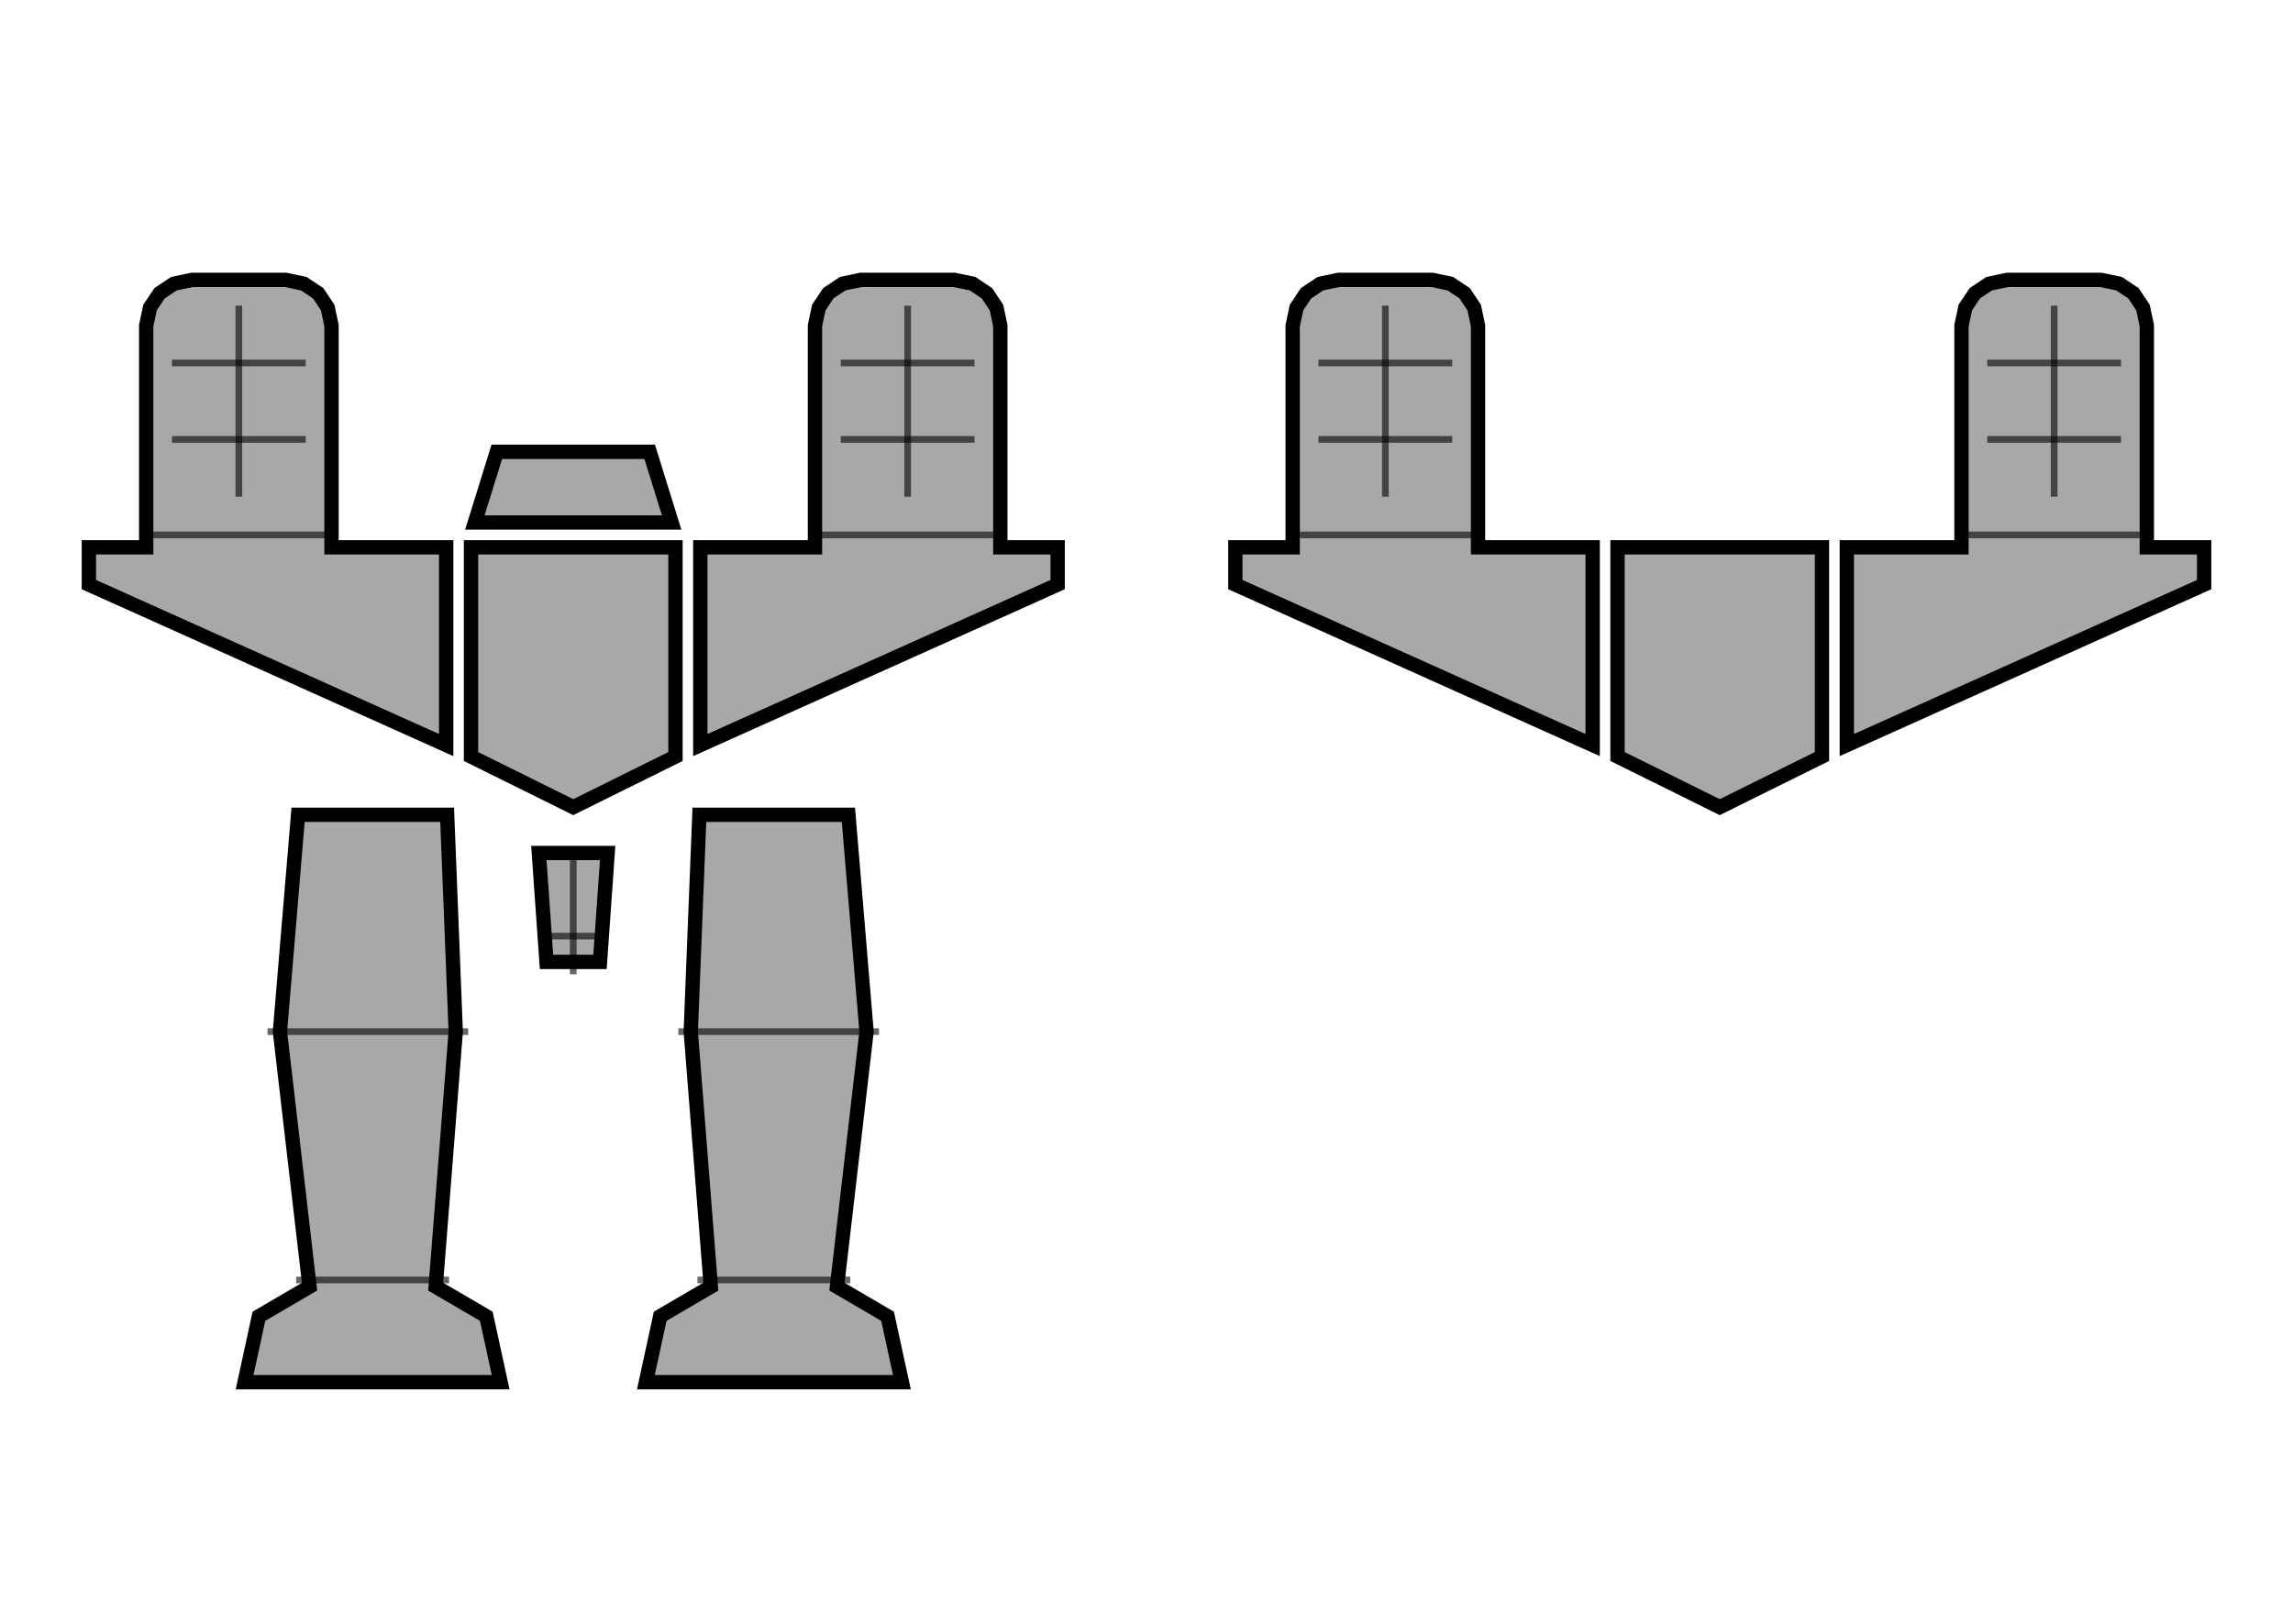
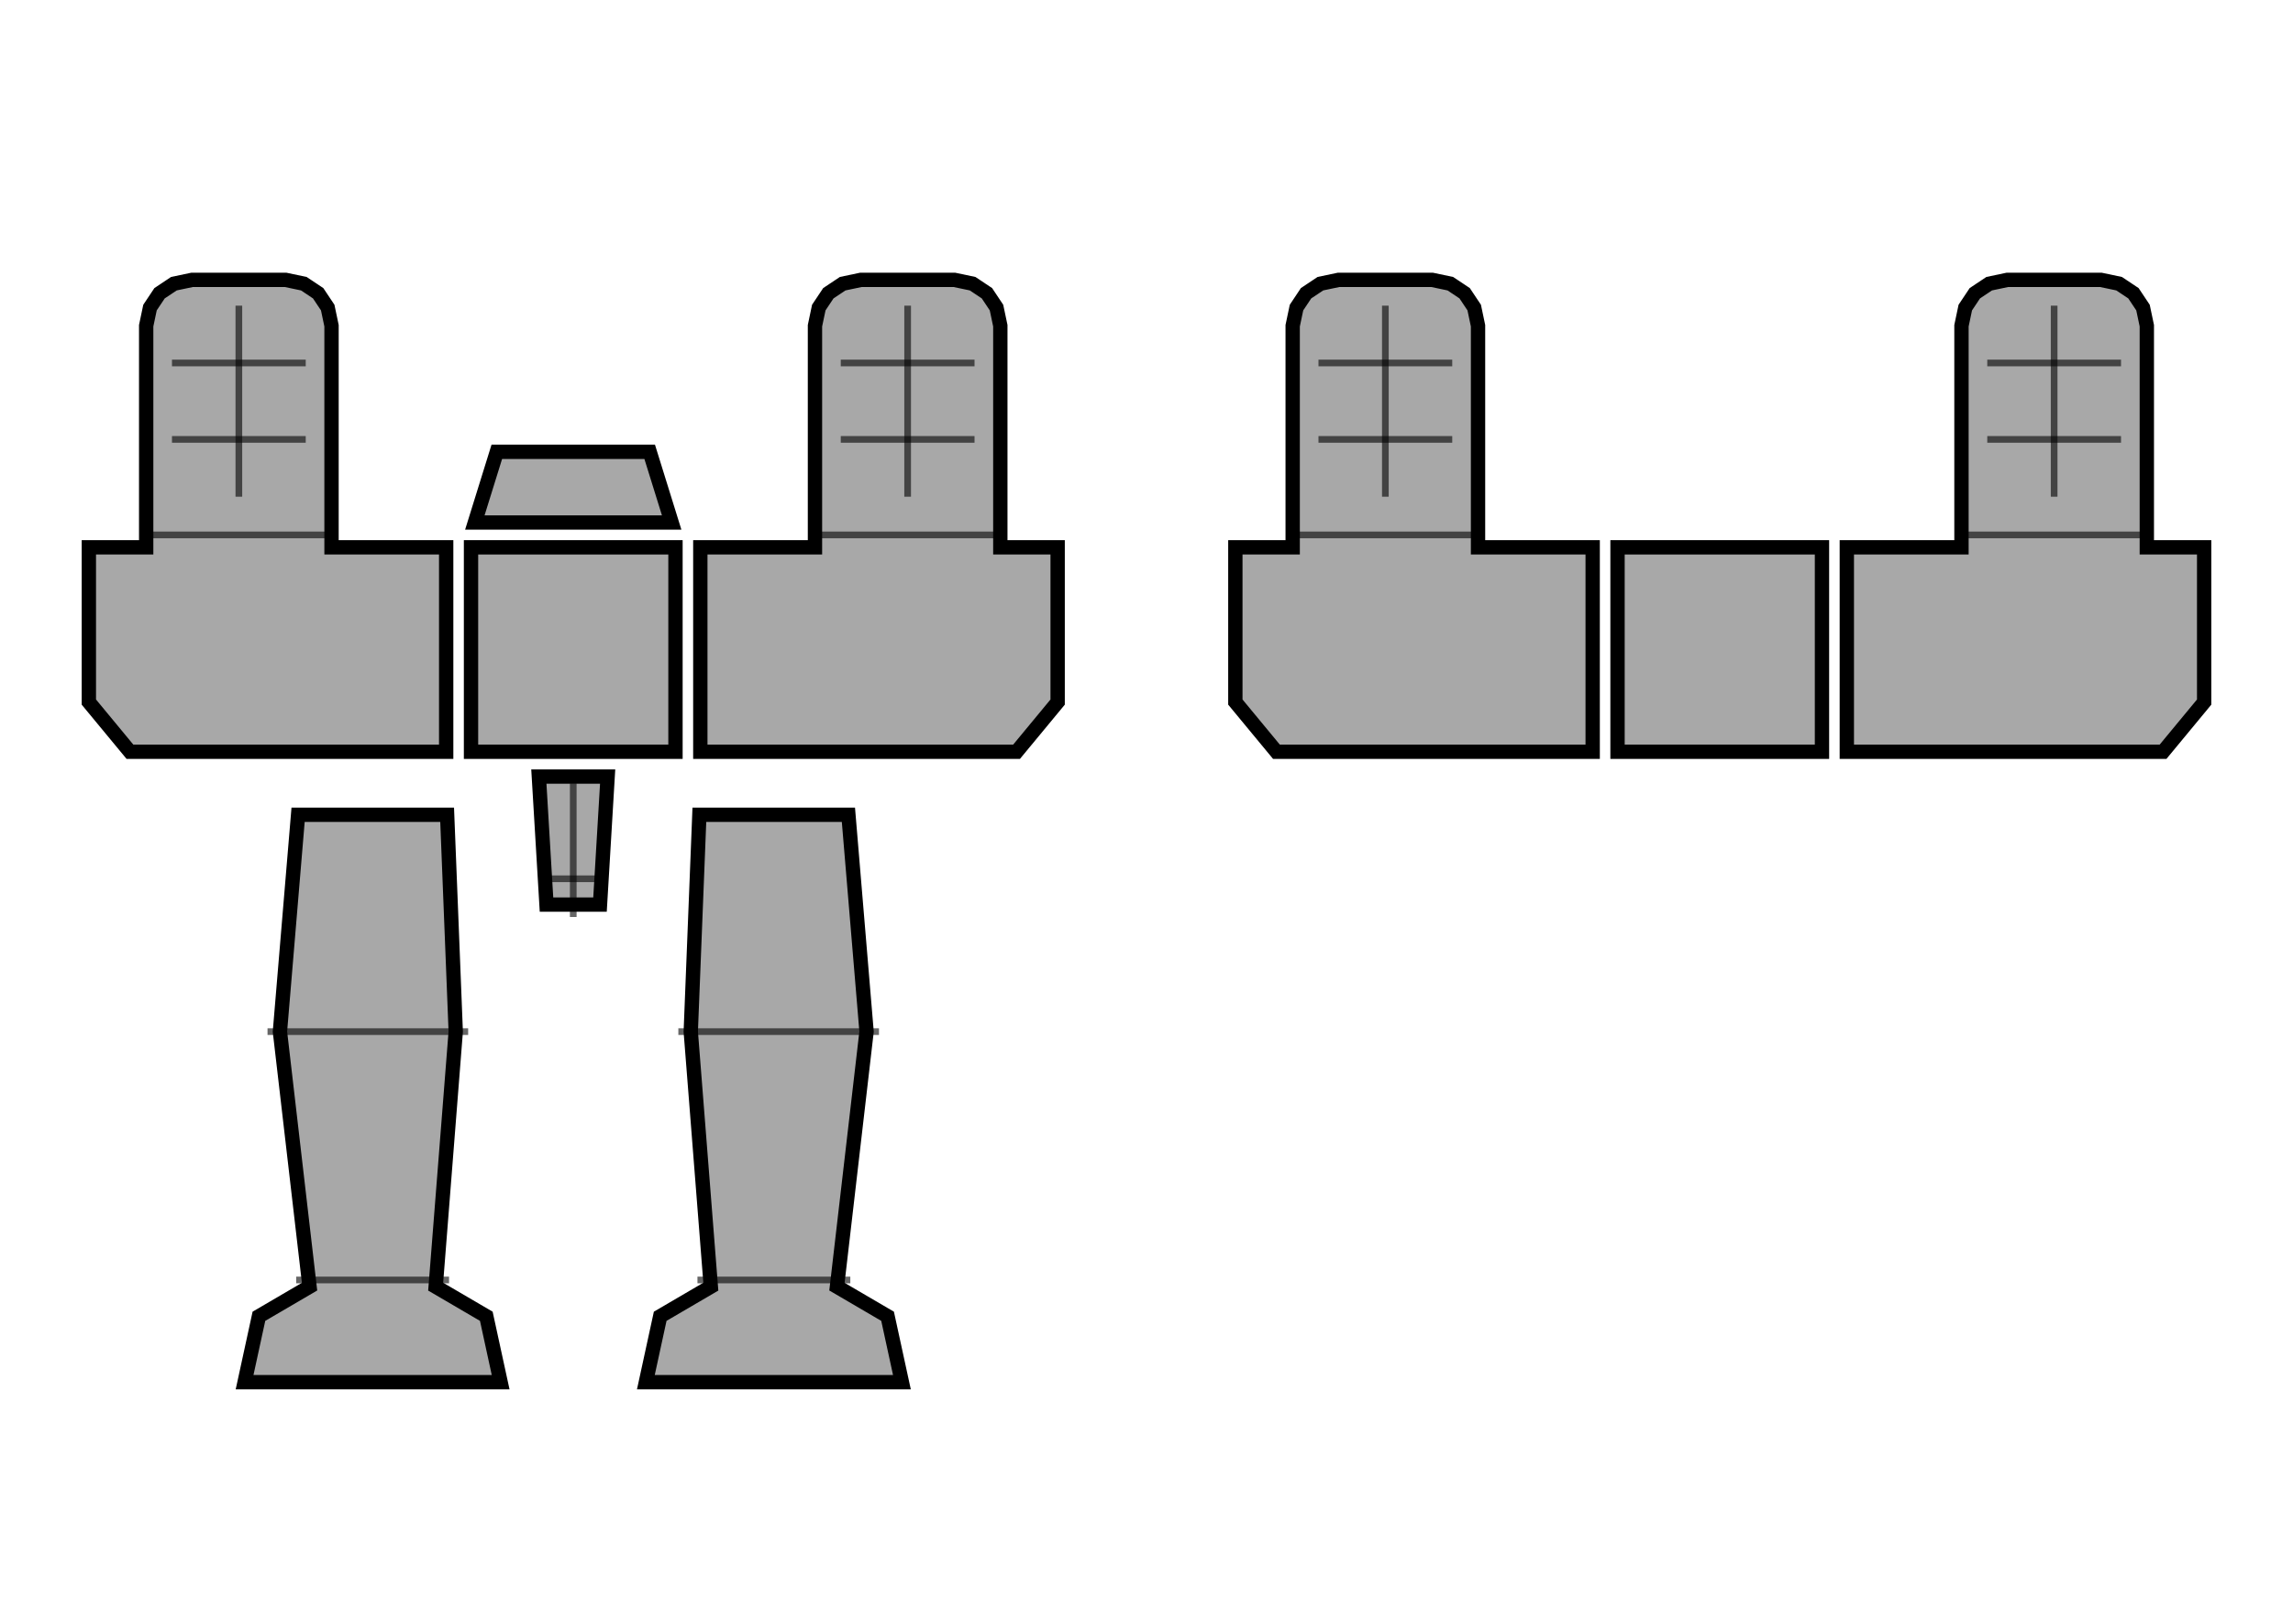
<svg xmlns="http://www.w3.org/2000/svg" viewBox="0 0 240 170">
  <g fill="none" stroke="#dbe5df" stroke-opacity=".22" stroke-width="1" stroke-linejoin="miter">
-     <polygon points="49.3,57.3 70.7,57.3 70.7,79.2 60.0,84.5 49.3,79.2" />
+     <polygon points="49.3,57.3 70.7,57.3 70.7,78.7 49.3,78.7" />
  </g>
  <g id="part-TORSO" fill="currentColor" fill-opacity=".34" stroke="currentColor" stroke-width="1.5" stroke-linejoin="miter">
-     <polygon points="49.3,57.3 70.7,57.3 70.7,79.2 60.0,84.5 49.3,79.2" />
+     <polygon points="49.3,57.3 70.7,57.3 70.7,78.7 49.3,78.7" />
  </g>
  <g fill="none" stroke="#dbe5df" stroke-opacity=".22" stroke-width="1" stroke-linejoin="miter">
-     <polygon points="46.7,78.0 9.3,61.2 9.3,57.3 15.3,57.3 15.3,34.1 15.7,32.2 16.7,30.7 18.2,29.7 20.1,29.3 29.9,29.3 31.8,29.7 33.3,30.7 34.3,32.2 34.7,34.1 34.7,57.3 46.7,57.3" />
-     <polygon points="193.3,57.3 205.3,57.3 205.3,34.1 205.7,32.2 206.7,30.7 208.2,29.7 210.1,29.3 219.9,29.3 221.8,29.7 223.3,30.7 224.3,32.2 224.7,34.1 224.7,57.3 230.7,57.3 230.7,61.2 193.3,78.0" />
+     <polygon points="46.7,78.7 13.6,78.7 9.3,73.5 9.3,57.3 15.3,57.3 15.3,34.1 15.7,32.2 16.7,30.7 18.2,29.7 20.1,29.3 29.9,29.3 31.8,29.7 33.3,30.7 34.3,32.2 34.7,34.1 34.7,57.3 46.7,57.3" />
+     <polygon points="193.3,57.3 205.3,57.3 205.3,34.1 205.7,32.2 206.7,30.7 208.2,29.7 210.1,29.3 219.9,29.3 221.8,29.7 223.3,30.7 224.3,32.2 224.7,34.1 224.7,57.3 230.7,57.3 230.7,73.5 226.4,78.7 193.3,78.7" />
  </g>
  <g id="part-RIGHT_SHOULDER" fill="currentColor" fill-opacity=".34" stroke="currentColor" stroke-width="1.5" stroke-linejoin="miter">
-     <polygon points="46.7,78.0 9.3,61.2 9.3,57.3 15.3,57.3 15.3,34.1 15.7,32.2 16.7,30.7 18.2,29.7 20.1,29.3 29.9,29.3 31.8,29.7 33.3,30.7 34.3,32.2 34.7,34.1 34.7,57.3 46.7,57.3" />
-     <polygon points="193.3,57.3 205.3,57.3 205.3,34.1 205.7,32.2 206.7,30.7 208.2,29.7 210.1,29.3 219.9,29.3 221.8,29.7 223.3,30.7 224.3,32.2 224.7,34.1 224.7,57.3 230.7,57.3 230.7,61.2 193.3,78.0" />
+     <polygon points="46.7,78.7 13.6,78.7 9.3,73.5 9.3,57.3 15.3,57.3 15.3,34.1 15.7,32.2 16.7,30.7 18.2,29.7 20.1,29.3 29.9,29.3 31.8,29.7 33.3,30.7 34.3,32.2 34.7,34.1 34.7,57.3 46.7,57.3" />
+     <polygon points="193.3,57.3 205.3,57.3 205.3,34.1 205.7,32.2 206.7,30.7 208.2,29.7 210.1,29.3 219.9,29.3 221.8,29.7 223.3,30.7 224.3,32.2 224.7,34.1 224.7,57.3 230.7,57.3 230.7,73.5 226.4,78.7 193.3,78.7" />
    <g fill="none" stroke-opacity=".6" stroke-width=".7" stroke-linecap="butt">
      <line x1="15.5" y1="56.0" x2="34.5" y2="56.0" />
      <line x1="25.0" y1="32.0" x2="25.0" y2="52.0" />
      <line x1="18.0" y1="38.0" x2="32.0" y2="38.0" />
      <line x1="18.0" y1="46.0" x2="32.0" y2="46.0" />
      <line x1="224.5" y1="56.0" x2="205.5" y2="56.0" />
      <line x1="215.0" y1="32.0" x2="215.0" y2="52.0" />
      <line x1="222.0" y1="38.0" x2="208.0" y2="38.0" />
      <line x1="222.0" y1="46.0" x2="208.0" y2="46.0" />
    </g>
  </g>
  <g fill="none" stroke="#dbe5df" stroke-opacity=".22" stroke-width="1" stroke-linejoin="miter">
-     <polygon points="73.3,57.3 85.3,57.3 85.3,34.1 85.7,32.2 86.7,30.7 88.2,29.7 90.1,29.3 99.9,29.3 101.8,29.7 103.3,30.7 104.3,32.2 104.7,34.1 104.7,57.3 110.7,57.3 110.7,61.2 73.3,78.0" />
-     <polygon points="166.7,78.0 129.3,61.2 129.3,57.3 135.3,57.3 135.3,34.1 135.7,32.2 136.7,30.7 138.2,29.7 140.1,29.3 149.9,29.3 151.8,29.7 153.3,30.7 154.3,32.2 154.7,34.1 154.7,57.3 166.7,57.3" />
+     <polygon points="73.3,57.3 85.3,57.3 85.3,34.1 85.7,32.2 86.7,30.7 88.2,29.7 90.1,29.3 99.9,29.3 101.8,29.7 103.3,30.7 104.3,32.2 104.7,34.1 104.7,57.3 110.7,57.3 110.7,73.5 106.4,78.7 73.3,78.7" />
+     <polygon points="166.7,78.7 133.6,78.7 129.3,73.5 129.3,57.3 135.3,57.3 135.3,34.1 135.7,32.2 136.7,30.7 138.2,29.7 140.1,29.3 149.9,29.3 151.8,29.7 153.3,30.7 154.3,32.2 154.7,34.1 154.7,57.3 166.7,57.3" />
  </g>
  <g id="part-LEFT_SHOULDER" fill="currentColor" fill-opacity=".34" stroke="currentColor" stroke-width="1.5" stroke-linejoin="miter">
-     <polygon points="73.3,57.3 85.3,57.3 85.3,34.1 85.7,32.2 86.7,30.7 88.2,29.7 90.1,29.3 99.9,29.3 101.8,29.7 103.3,30.7 104.3,32.2 104.7,34.1 104.7,57.3 110.7,57.3 110.7,61.2 73.3,78.0" />
-     <polygon points="166.7,78.0 129.3,61.2 129.3,57.3 135.3,57.3 135.3,34.1 135.7,32.2 136.7,30.7 138.2,29.7 140.1,29.3 149.9,29.3 151.8,29.7 153.3,30.7 154.3,32.2 154.7,34.1 154.7,57.3 166.7,57.3" />
+     <polygon points="73.3,57.3 85.3,57.3 85.3,34.1 85.7,32.2 86.7,30.7 88.2,29.7 90.1,29.3 99.9,29.3 101.8,29.7 103.3,30.7 104.3,32.2 104.7,34.1 104.7,57.3 110.7,57.3 110.7,73.5 106.4,78.7 73.3,78.7" />
+     <polygon points="166.7,78.7 133.6,78.7 129.3,73.5 129.3,57.3 135.3,57.3 135.3,34.1 135.7,32.2 136.7,30.7 138.2,29.7 140.1,29.3 149.9,29.3 151.8,29.7 153.3,30.7 154.3,32.2 154.7,34.1 154.7,57.3 166.7,57.3" />
    <g fill="none" stroke-opacity=".6" stroke-width=".7" stroke-linecap="butt">
      <line x1="104.5" y1="56.0" x2="85.5" y2="56.0" />
      <line x1="95.0" y1="32.0" x2="95.0" y2="52.0" />
      <line x1="102.0" y1="38.0" x2="88.0" y2="38.0" />
      <line x1="102.0" y1="46.0" x2="88.0" y2="46.0" />
      <line x1="135.5" y1="56.0" x2="154.5" y2="56.0" />
      <line x1="145.0" y1="32.0" x2="145.0" y2="52.0" />
      <line x1="138.0" y1="38.0" x2="152.0" y2="38.0" />
      <line x1="138.0" y1="46.0" x2="152.0" y2="46.0" />
    </g>
  </g>
  <g fill="none" stroke="#dbe5df" stroke-opacity=".22" stroke-width="1" stroke-linejoin="miter">
    <polygon points="52.0,47.3 68.0,47.3 70.3,54.7 49.7,54.7" />
  </g>
  <g id="part-HEAD" fill="currentColor" fill-opacity=".34" stroke="currentColor" stroke-width="1.5" stroke-linejoin="miter">
    <polygon points="52.0,47.3 68.0,47.3 70.3,54.7 49.7,54.7" />
  </g>
  <g fill="none" stroke="#dbe5df" stroke-opacity=".22" stroke-width="1" stroke-linejoin="miter">
-     <polygon points="56.4,89.3 63.6,89.3 62.8,100.7 57.2,100.7" />
+     <polygon points="56.4,81.3 63.6,81.3 62.8,94.7 57.2,94.7" />
  </g>
  <g id="part-ARMS" fill="currentColor" fill-opacity=".34" stroke="currentColor" stroke-width="1.5" stroke-linejoin="miter">
-     <polygon points="56.4,89.3 63.6,89.3 62.8,100.7 57.2,100.7" />
+     <polygon points="56.4,81.3 63.6,81.3 62.8,94.7 57.2,94.7" />
    <g fill="none" stroke-opacity=".6" stroke-width=".7" stroke-linecap="butt">
-       <line x1="57.0" y1="98.0" x2="63.0" y2="98.0" />
-       <line x1="60.0" y1="90.0" x2="60.0" y2="102.0" />
+       <line x1="57.0" y1="92.0" x2="63.0" y2="92.0" />
+       <line x1="60.0" y1="82.0" x2="60.0" y2="96.0" />
    </g>
  </g>
  <g fill="none" stroke="#dbe5df" stroke-opacity=".22" stroke-width="1" stroke-linejoin="miter">
    <polygon points="31.2,85.3 46.8,85.3 47.7,108.0 45.6,134.7 50.9,137.8 52.4,144.7 25.6,144.7 27.1,137.8 32.4,134.7 29.3,108.0" />
    <polygon points="90.7,108.0 87.6,134.7 92.9,137.8 94.4,144.7 67.6,144.7 69.1,137.8 74.4,134.7 72.3,108.0 73.2,85.3 88.8,85.3" />
  </g>
  <g id="part-LEGS" fill="currentColor" fill-opacity=".34" stroke="currentColor" stroke-width="1.5" stroke-linejoin="miter">
    <polygon points="31.2,85.3 46.8,85.3 47.7,108.0 45.6,134.7 50.9,137.8 52.4,144.7 25.6,144.7 27.1,137.8 32.4,134.7 29.3,108.0" />
    <polygon points="90.7,108.0 87.6,134.7 92.9,137.8 94.4,144.7 67.6,144.7 69.1,137.8 74.4,134.7 72.3,108.0 73.2,85.3 88.8,85.3" />
    <g fill="none" stroke-opacity=".6" stroke-width=".7" stroke-linecap="butt">
      <line x1="28.0" y1="108.0" x2="49.0" y2="108.0" />
      <line x1="31.0" y1="134.0" x2="47.0" y2="134.0" />
      <line x1="92.0" y1="108.0" x2="71.0" y2="108.0" />
      <line x1="89.0" y1="134.0" x2="73.0" y2="134.0" />
    </g>
  </g>
  <g fill="none" stroke="#dbe5df" stroke-opacity=".22" stroke-width="1" stroke-linejoin="miter">
-     <polygon points="169.3,57.3 190.7,57.3 190.7,79.2 180.0,84.5 169.3,79.2" />
+     <polygon points="169.3,57.3 190.7,57.3 190.7,78.7 169.3,78.7" />
  </g>
  <g id="part-TORSO_REAR" fill="currentColor" fill-opacity=".34" stroke="currentColor" stroke-width="1.5" stroke-linejoin="miter">
-     <polygon points="169.3,57.3 190.7,57.3 190.7,79.2 180.0,84.5 169.3,79.2" />
+     <polygon points="169.3,57.3 190.7,57.3 190.7,78.7 169.3,78.7" />
  </g>
</svg>
